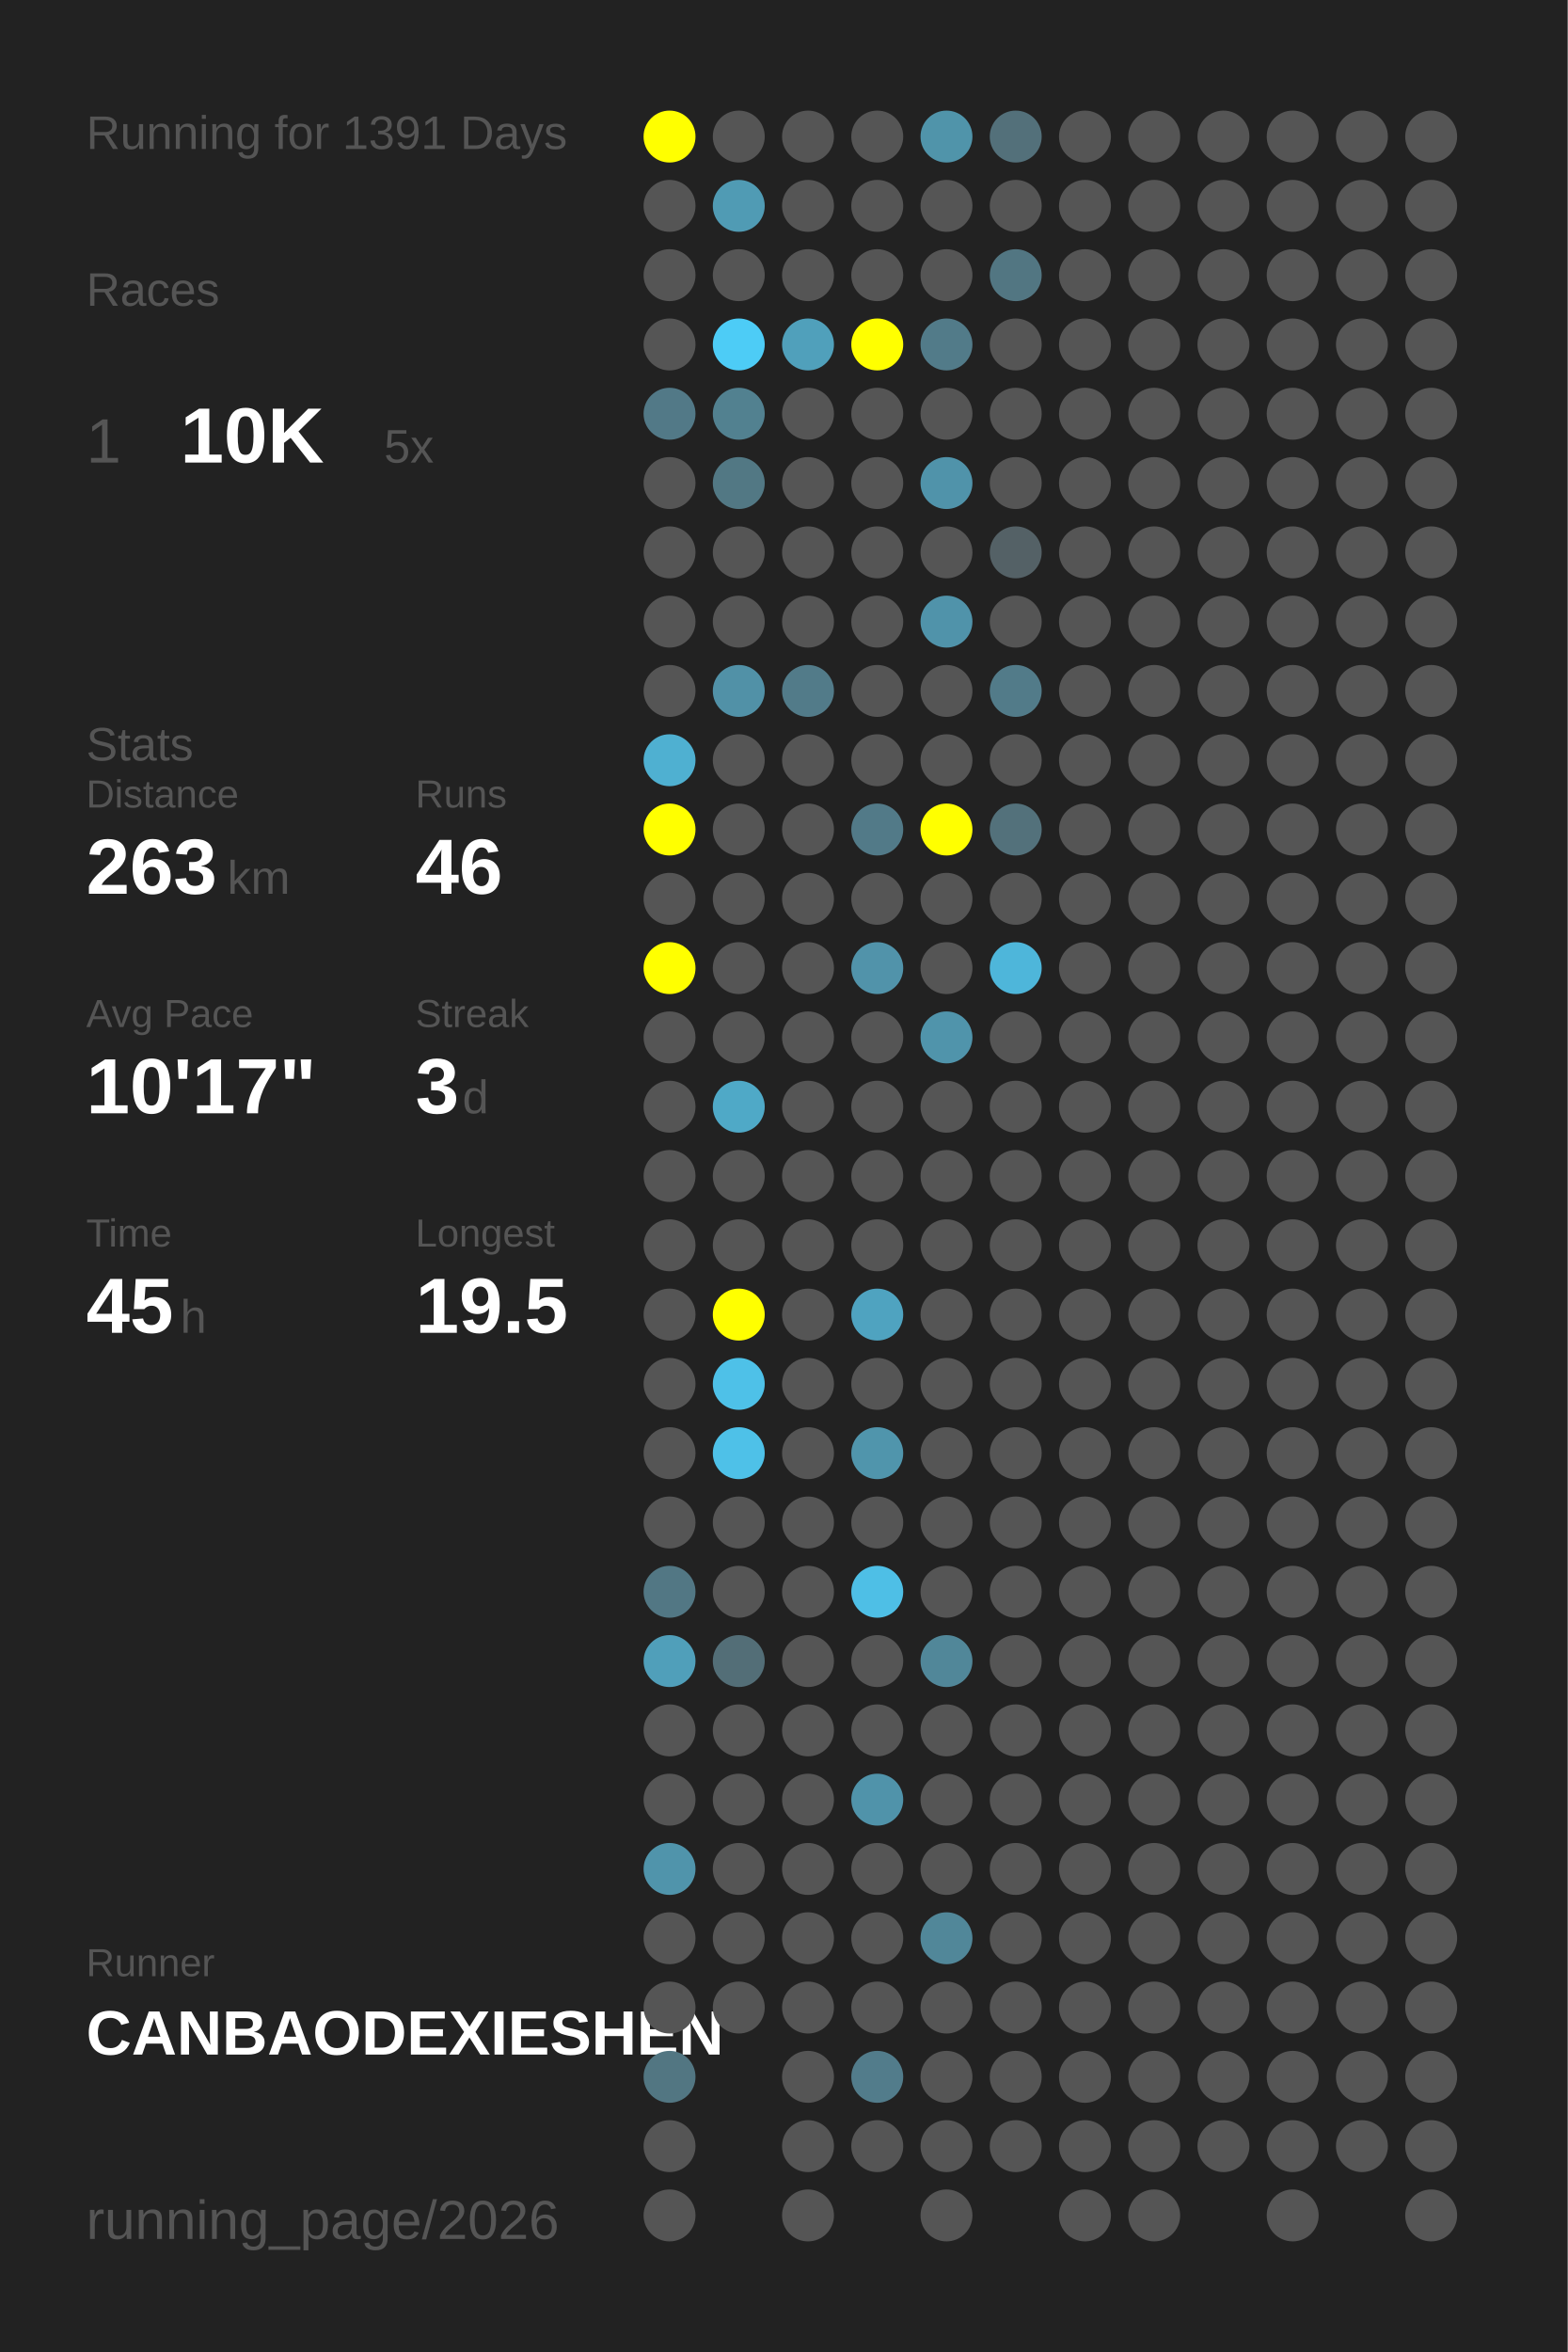
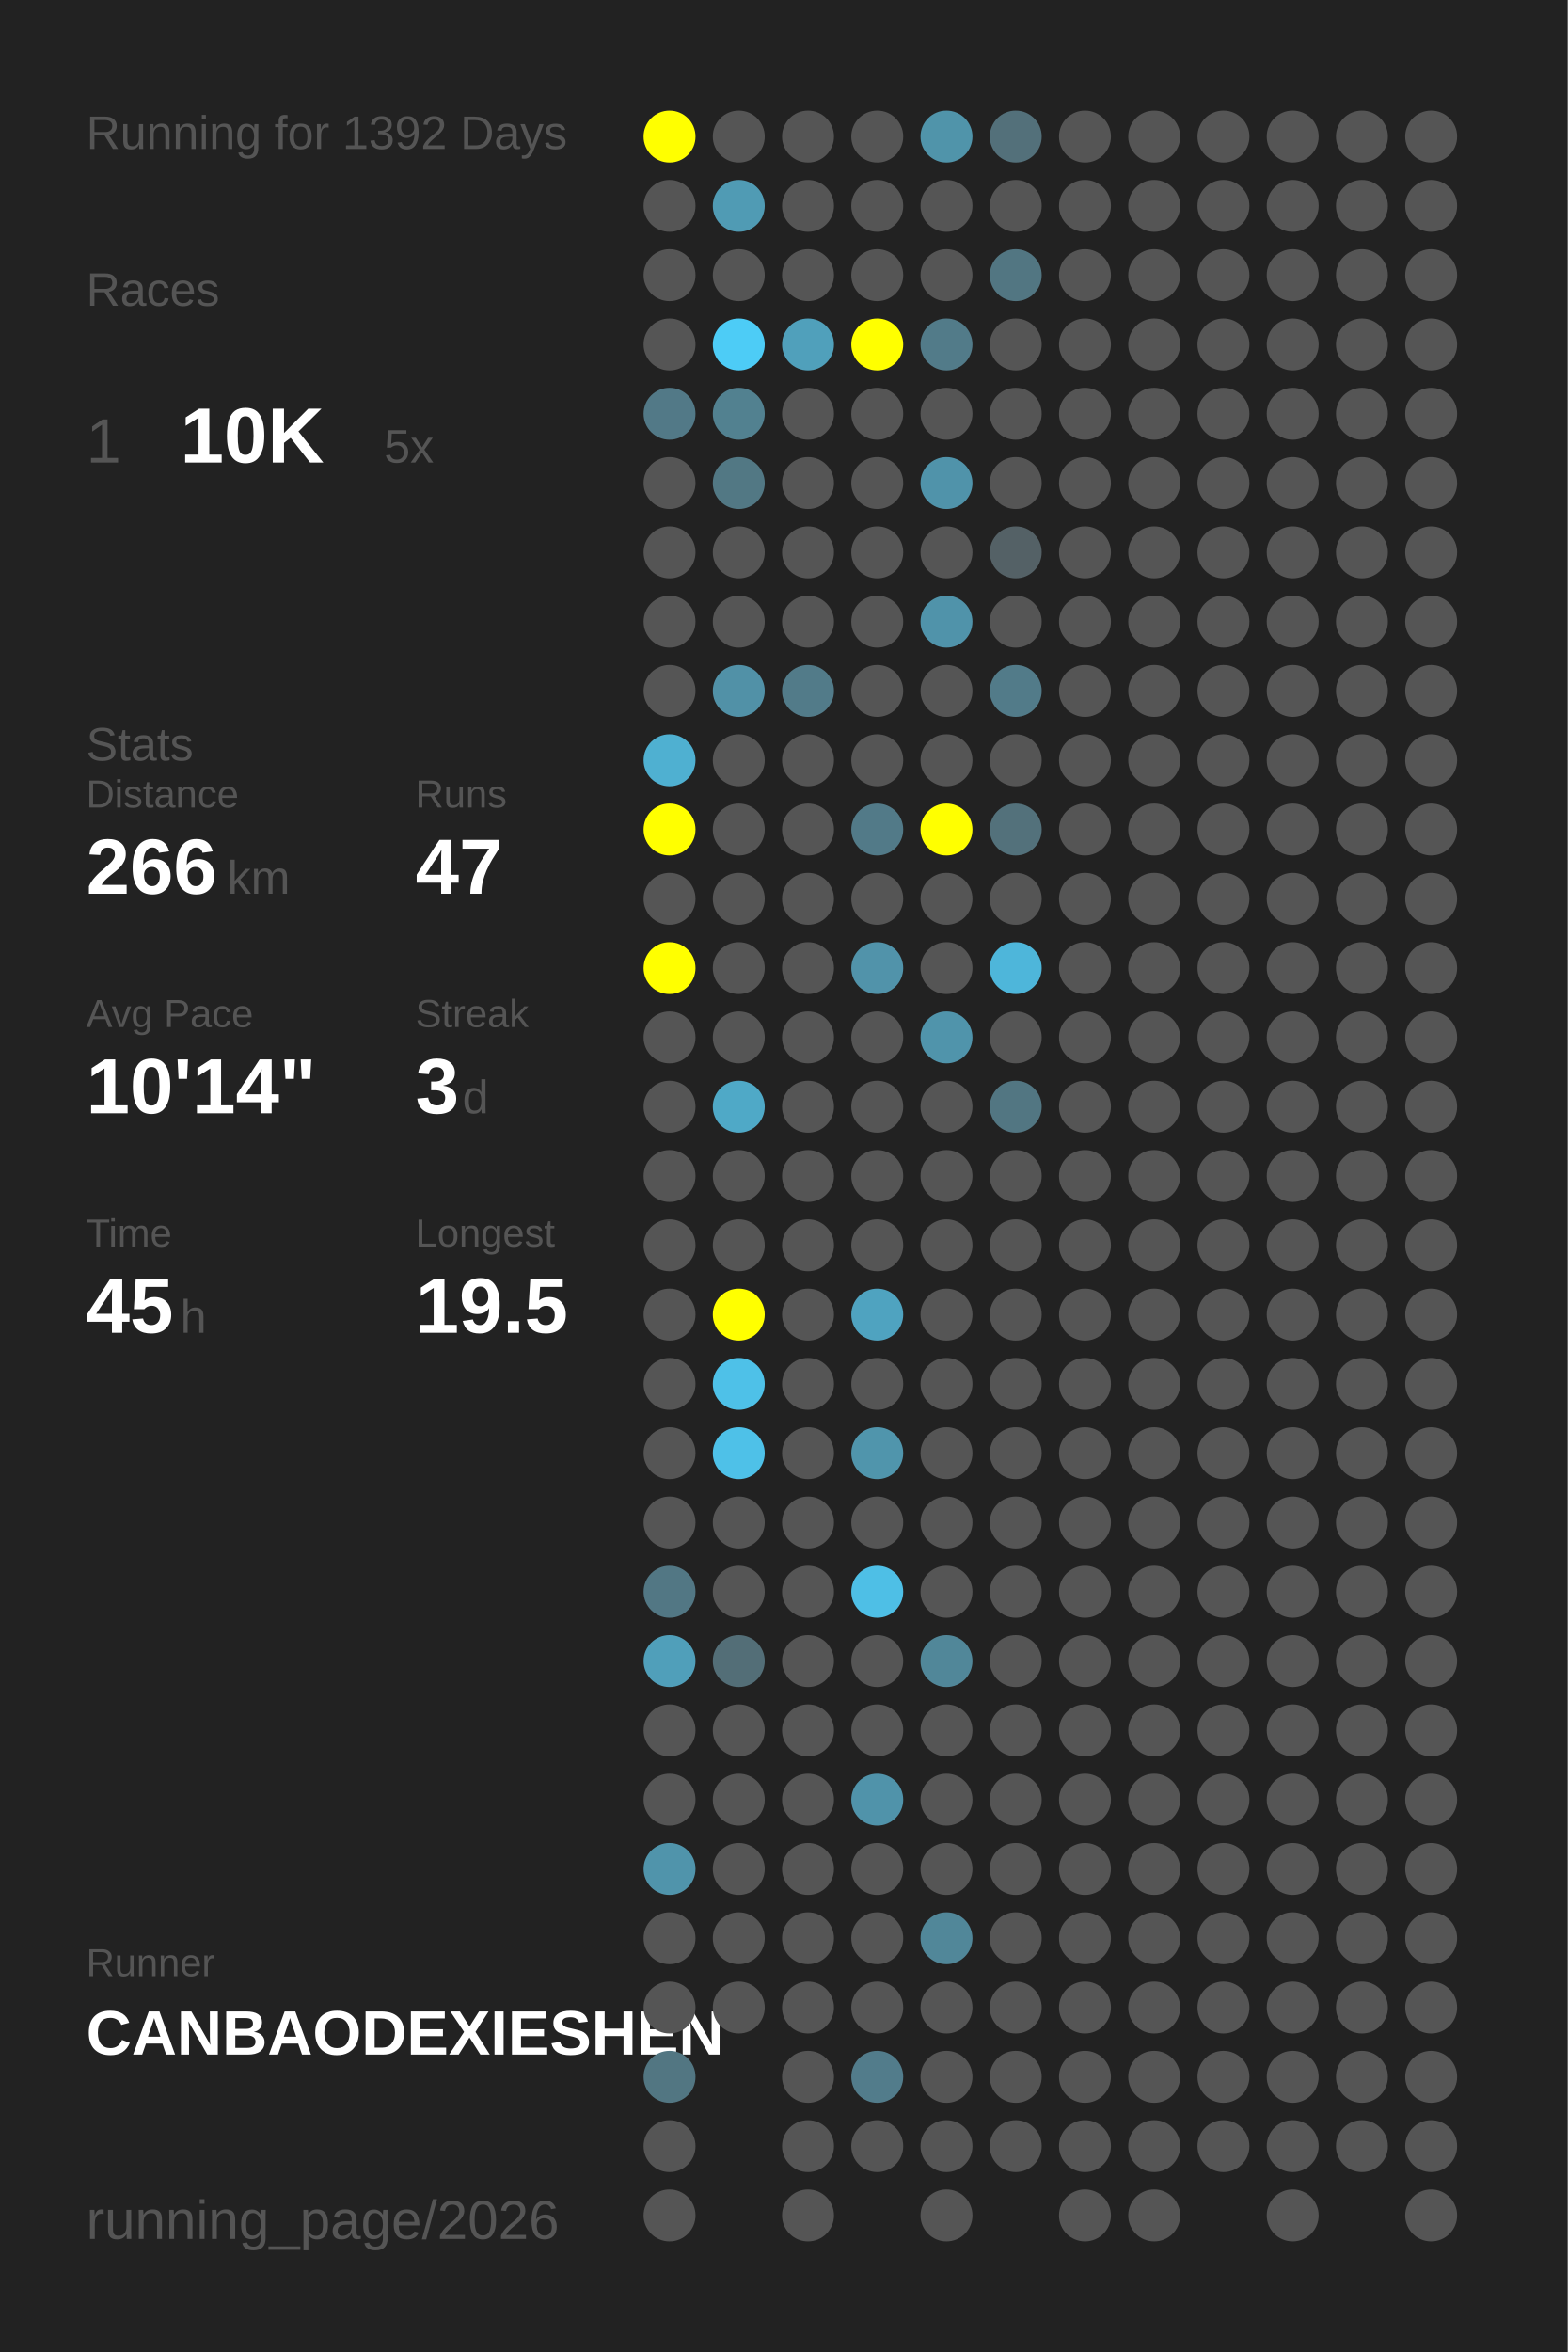
<svg xmlns="http://www.w3.org/2000/svg" baseProfile="full" height="300mm" version="1.1" viewBox="0,0,200,300" width="200mm">
  <defs />
  <rect fill="#222222" height="300" width="200" x="0" y="0" />
-   <text fill="#555555" style="font-size:6px; font-family:Arial;" x="11" y="19">Running for 1391 Days</text>
+   <text fill="#555555" style="font-size:6px; font-family:Arial;" x="11" y="19">Running for 1392 Days</text>
  <text fill="#555555" style="font-size:6px; font-family:Arial;" x="11" y="39">Races</text>
  <text fill="#555555" style="font-size:8px; font-family:Arial;" x="11" y="59">1</text>
  <text fill="#FFFFFF" style="font-size:10px; font-family:Arial; font-weight:bold;" x="23" y="59">10K</text>
  <text fill="#555555" style="font-size:6px; font-family:Arial;" x="49" y="59">5x</text>
  <text fill="#555555" style="font-size:6px; font-family:Arial;" x="11" y="97">Stats</text>
  <text fill="#555555" style="font-size:5px; font-family:Arial;" x="11" y="103">Distance</text>
-   <text fill="#FFFFFF" style="font-size:10px; font-family:Arial; font-weight:bold;" x="11" y="114">263</text>
+   <text fill="#FFFFFF" style="font-size:10px; font-family:Arial; font-weight:bold;" x="11" y="114">266</text>
  <text fill="#555555" style="font-size:6px; font-family:Arial;" x="29" y="114">km</text>
  <text fill="#555555" style="font-size:5px; font-family:Arial;" x="53" y="103">Runs</text>
-   <text fill="#FFFFFF" style="font-size:10px; font-family:Arial; font-weight:bold;" x="53" y="114">46</text>
+   <text fill="#FFFFFF" style="font-size:10px; font-family:Arial; font-weight:bold;" x="53" y="114">47</text>
  <text fill="#555555" style="font-size:5px; font-family:Arial;" x="11" y="131">Avg Pace</text>
-   <text fill="#FFFFFF" style="font-size:10px; font-family:Arial; font-weight:bold;" x="11" y="142">10'17"</text>
+   <text fill="#FFFFFF" style="font-size:10px; font-family:Arial; font-weight:bold;" x="11" y="142">10'14"</text>
  <text fill="#555555" style="font-size:5px; font-family:Arial;" x="53" y="131">Streak</text>
  <text fill="#FFFFFF" style="font-size:10px; font-family:Arial; font-weight:bold;" x="53" y="142">3</text>
  <text fill="#555555" style="font-size:6px; font-family:Arial;" x="59" y="142">d</text>
  <text fill="#555555" style="font-size:5px; font-family:Arial;" x="11" y="159">Time</text>
  <text fill="#FFFFFF" style="font-size:10px; font-family:Arial; font-weight:bold;" x="11" y="170">45</text>
  <text fill="#555555" style="font-size:6px; font-family:Arial;" x="23" y="170">h</text>
  <text fill="#555555" style="font-size:5px; font-family:Arial;" x="53" y="159">Longest</text>
  <text fill="#FFFFFF" style="font-size:10px; font-family:Arial; font-weight:bold;" x="53" y="170">19.5</text>
  <text fill="#555555" style="font-size:5px; font-family:Arial;" x="11" y="252.065">Runner</text>
  <text fill="#FFFFFF" style="font-size:8px; font-family:Arial; font-weight:bold;" x="11" y="262.065">CANBAODEXIESHEN</text>
  <text fill="#555555" style="font-size:7px; font-family:Arial;" x="11" y="285.581">running_page/2026</text>
  <circle cx="85.417" cy="17.419" fill="#FFFF00" r="3.312" />
  <circle cx="85.417" cy="26.258" fill="#555555" r="3.312" />
  <circle cx="85.417" cy="35.097" fill="#555555" r="3.312" />
  <circle cx="85.417" cy="43.935" fill="#555555" r="3.312" />
  <circle cx="85.417" cy="52.774" fill="#527987" r="3.312" />
  <circle cx="85.417" cy="61.613" fill="#555555" r="3.312" />
  <circle cx="85.417" cy="70.452" fill="#555555" r="3.312" />
  <circle cx="85.417" cy="79.29" fill="#555555" r="3.312" />
  <circle cx="85.417" cy="88.129" fill="#555555" r="3.312" />
  <circle cx="85.417" cy="96.968" fill="#4fb0d1" r="3.312" />
  <circle cx="85.417" cy="105.806" fill="#FFFF00" r="3.312" />
  <circle cx="85.417" cy="114.645" fill="#555555" r="3.312" />
  <circle cx="85.417" cy="123.484" fill="#FFFF00" r="3.312" />
  <circle cx="85.417" cy="132.323" fill="#555555" r="3.312" />
  <circle cx="85.417" cy="141.161" fill="#555555" r="3.312" />
  <circle cx="85.417" cy="150" fill="#555555" r="3.312" />
  <circle cx="85.417" cy="158.839" fill="#555555" r="3.312" />
  <circle cx="85.417" cy="167.677" fill="#555555" r="3.312" />
  <circle cx="85.417" cy="176.516" fill="#555555" r="3.312" />
  <circle cx="85.417" cy="185.355" fill="#555555" r="3.312" />
  <circle cx="85.417" cy="194.194" fill="#555555" r="3.312" />
  <circle cx="85.417" cy="203.032" fill="#527784" r="3.312" />
  <circle cx="85.417" cy="211.871" fill="#509fba" r="3.312" />
  <circle cx="85.417" cy="220.71" fill="#555555" r="3.312" />
  <circle cx="85.417" cy="229.548" fill="#555555" r="3.312" />
  <circle cx="85.417" cy="238.387" fill="#5094ab" r="3.312" />
  <circle cx="85.417" cy="247.226" fill="#555555" r="3.312" />
  <circle cx="85.417" cy="256.065" fill="#555555" r="3.312" />
  <circle cx="85.417" cy="264.903" fill="#527682" r="3.312" />
  <circle cx="85.417" cy="273.742" fill="#555555" r="3.312" />
  <circle cx="85.417" cy="282.581" fill="#555555" r="3.312" />
  <circle cx="94.25" cy="17.419" fill="#555555" r="3.312" />
  <circle cx="94.25" cy="26.258" fill="#509bb4" r="3.312" />
  <circle cx="94.25" cy="35.097" fill="#555555" r="3.312" />
  <circle cx="94.25" cy="43.935" fill="#4dccf6" r="3.312" />
  <circle cx="94.25" cy="52.774" fill="#528190" r="3.312" />
  <circle cx="94.25" cy="61.613" fill="#527884" r="3.312" />
  <circle cx="94.25" cy="70.452" fill="#555555" r="3.312" />
  <circle cx="94.25" cy="79.29" fill="#555555" r="3.312" />
  <circle cx="94.25" cy="88.129" fill="#5191a7" r="3.312" />
  <circle cx="94.25" cy="96.968" fill="#555555" r="3.312" />
  <circle cx="94.25" cy="105.806" fill="#555555" r="3.312" />
  <circle cx="94.25" cy="114.645" fill="#555555" r="3.312" />
  <circle cx="94.25" cy="123.484" fill="#555555" r="3.312" />
  <circle cx="94.25" cy="132.323" fill="#555555" r="3.312" />
  <circle cx="94.25" cy="141.161" fill="#4fa9c7" r="3.312" />
  <circle cx="94.25" cy="150" fill="#555555" r="3.312" />
  <circle cx="94.25" cy="158.839" fill="#555555" r="3.312" />
  <circle cx="94.25" cy="167.677" fill="#FFFF00" r="3.312" />
  <circle cx="94.25" cy="176.516" fill="#4ec1e8" r="3.312" />
  <circle cx="94.25" cy="185.355" fill="#4ec1e8" r="3.312" />
  <circle cx="94.25" cy="194.194" fill="#555555" r="3.312" />
  <circle cx="94.25" cy="203.032" fill="#555555" r="3.312" />
  <circle cx="94.25" cy="211.871" fill="#536e77" r="3.312" />
  <circle cx="94.25" cy="220.71" fill="#555555" r="3.312" />
  <circle cx="94.25" cy="229.548" fill="#555555" r="3.312" />
  <circle cx="94.25" cy="238.387" fill="#555555" r="3.312" />
  <circle cx="94.25" cy="247.226" fill="#555555" r="3.312" />
  <circle cx="94.25" cy="256.065" fill="#555555" r="3.312" />
  <circle cx="103.083" cy="17.419" fill="#555555" r="3.312" />
  <circle cx="103.083" cy="26.258" fill="#555555" r="3.312" />
  <circle cx="103.083" cy="35.097" fill="#555555" r="3.312" />
  <circle cx="103.083" cy="43.935" fill="#50a0bb" r="3.312" />
  <circle cx="103.083" cy="52.774" fill="#555555" r="3.312" />
  <circle cx="103.083" cy="61.613" fill="#555555" r="3.312" />
  <circle cx="103.083" cy="70.452" fill="#555555" r="3.312" />
  <circle cx="103.083" cy="79.29" fill="#555555" r="3.312" />
  <circle cx="103.083" cy="88.129" fill="#527b89" r="3.312" />
  <circle cx="103.083" cy="96.968" fill="#555555" r="3.312" />
  <circle cx="103.083" cy="105.806" fill="#555555" r="3.312" />
  <circle cx="103.083" cy="114.645" fill="#555555" r="3.312" />
  <circle cx="103.083" cy="123.484" fill="#555555" r="3.312" />
  <circle cx="103.083" cy="132.323" fill="#555555" r="3.312" />
  <circle cx="103.083" cy="141.161" fill="#555555" r="3.312" />
  <circle cx="103.083" cy="150" fill="#555555" r="3.312" />
  <circle cx="103.083" cy="158.839" fill="#555555" r="3.312" />
  <circle cx="103.083" cy="167.677" fill="#555555" r="3.312" />
  <circle cx="103.083" cy="176.516" fill="#555555" r="3.312" />
  <circle cx="103.083" cy="185.355" fill="#555555" r="3.312" />
  <circle cx="103.083" cy="194.194" fill="#555555" r="3.312" />
  <circle cx="103.083" cy="203.032" fill="#555555" r="3.312" />
  <circle cx="103.083" cy="211.871" fill="#555555" r="3.312" />
  <circle cx="103.083" cy="220.71" fill="#555555" r="3.312" />
  <circle cx="103.083" cy="229.548" fill="#555555" r="3.312" />
  <circle cx="103.083" cy="238.387" fill="#555555" r="3.312" />
  <circle cx="103.083" cy="247.226" fill="#555555" r="3.312" />
  <circle cx="103.083" cy="256.065" fill="#555555" r="3.312" />
  <circle cx="103.083" cy="264.903" fill="#555555" r="3.312" />
  <circle cx="103.083" cy="273.742" fill="#555555" r="3.312" />
  <circle cx="103.083" cy="282.581" fill="#555555" r="3.312" />
  <circle cx="111.917" cy="17.419" fill="#555555" r="3.312" />
  <circle cx="111.917" cy="26.258" fill="#555555" r="3.312" />
  <circle cx="111.917" cy="35.097" fill="#555555" r="3.312" />
  <circle cx="111.917" cy="43.935" fill="#FFFF00" r="3.312" />
  <circle cx="111.917" cy="52.774" fill="#555555" r="3.312" />
  <circle cx="111.917" cy="61.613" fill="#555555" r="3.312" />
  <circle cx="111.917" cy="70.452" fill="#555555" r="3.312" />
  <circle cx="111.917" cy="79.29" fill="#555555" r="3.312" />
  <circle cx="111.917" cy="88.129" fill="#555555" r="3.312" />
  <circle cx="111.917" cy="96.968" fill="#555555" r="3.312" />
  <circle cx="111.917" cy="105.806" fill="#527a88" r="3.312" />
  <circle cx="111.917" cy="114.645" fill="#555555" r="3.312" />
  <circle cx="111.917" cy="123.484" fill="#5193aa" r="3.312" />
  <circle cx="111.917" cy="132.323" fill="#555555" r="3.312" />
  <circle cx="111.917" cy="141.161" fill="#555555" r="3.312" />
  <circle cx="111.917" cy="150" fill="#555555" r="3.312" />
  <circle cx="111.917" cy="158.839" fill="#555555" r="3.312" />
  <circle cx="111.917" cy="167.677" fill="#4fa3c0" r="3.312" />
  <circle cx="111.917" cy="176.516" fill="#555555" r="3.312" />
  <circle cx="111.917" cy="185.355" fill="#5095ac" r="3.312" />
  <circle cx="111.917" cy="194.194" fill="#555555" r="3.312" />
  <circle cx="111.917" cy="203.032" fill="#4ebfe6" r="3.312" />
  <circle cx="111.917" cy="211.871" fill="#555555" r="3.312" />
  <circle cx="111.917" cy="220.71" fill="#555555" r="3.312" />
  <circle cx="111.917" cy="229.548" fill="#5093aa" r="3.312" />
  <circle cx="111.917" cy="238.387" fill="#555555" r="3.312" />
  <circle cx="111.917" cy="247.226" fill="#555555" r="3.312" />
  <circle cx="111.917" cy="256.065" fill="#555555" r="3.312" />
  <circle cx="111.917" cy="264.903" fill="#527c8b" r="3.312" />
  <circle cx="111.917" cy="273.742" fill="#555555" r="3.312" />
  <circle cx="120.75" cy="17.419" fill="#5094aa" r="3.312" />
  <circle cx="120.75" cy="26.258" fill="#555555" r="3.312" />
  <circle cx="120.75" cy="35.097" fill="#555555" r="3.312" />
  <circle cx="120.75" cy="43.935" fill="#527b89" r="3.312" />
  <circle cx="120.75" cy="52.774" fill="#555555" r="3.312" />
  <circle cx="120.75" cy="61.613" fill="#5093aa" r="3.312" />
  <circle cx="120.75" cy="70.452" fill="#555555" r="3.312" />
  <circle cx="120.75" cy="79.29" fill="#5093aa" r="3.312" />
  <circle cx="120.75" cy="88.129" fill="#555555" r="3.312" />
  <circle cx="120.75" cy="96.968" fill="#555555" r="3.312" />
  <circle cx="120.75" cy="105.806" fill="#FFFF00" r="3.312" />
  <circle cx="120.75" cy="114.645" fill="#555555" r="3.312" />
  <circle cx="120.75" cy="123.484" fill="#555555" r="3.312" />
  <circle cx="120.75" cy="132.323" fill="#5094ab" r="3.312" />
  <circle cx="120.75" cy="141.161" fill="#555555" r="3.312" />
  <circle cx="120.75" cy="150" fill="#555555" r="3.312" />
  <circle cx="120.75" cy="158.839" fill="#555555" r="3.312" />
  <circle cx="120.75" cy="167.677" fill="#555555" r="3.312" />
  <circle cx="120.75" cy="176.516" fill="#555555" r="3.312" />
  <circle cx="120.75" cy="185.355" fill="#555555" r="3.312" />
  <circle cx="120.75" cy="194.194" fill="#555555" r="3.312" />
  <circle cx="120.75" cy="203.032" fill="#555555" r="3.312" />
  <circle cx="120.75" cy="211.871" fill="#518799" r="3.312" />
  <circle cx="120.75" cy="220.71" fill="#555555" r="3.312" />
  <circle cx="120.75" cy="229.548" fill="#555555" r="3.312" />
  <circle cx="120.75" cy="238.387" fill="#555555" r="3.312" />
  <circle cx="120.75" cy="247.226" fill="#518799" r="3.312" />
  <circle cx="120.75" cy="256.065" fill="#555555" r="3.312" />
  <circle cx="120.75" cy="264.903" fill="#555555" r="3.312" />
  <circle cx="120.75" cy="273.742" fill="#555555" r="3.312" />
  <circle cx="120.75" cy="282.581" fill="#555555" r="3.312" />
  <circle cx="129.583" cy="17.419" fill="#53707a" r="3.312" />
  <circle cx="129.583" cy="26.258" fill="#555555" r="3.312" />
  <circle cx="129.583" cy="35.097" fill="#527682" r="3.312" />
  <circle cx="129.583" cy="43.935" fill="#555555" r="3.312" />
  <circle cx="129.583" cy="52.774" fill="#555555" r="3.312" />
  <circle cx="129.583" cy="61.613" fill="#555555" r="3.312" />
  <circle cx="129.583" cy="70.452" fill="#546166" r="3.312" />
  <circle cx="129.583" cy="79.29" fill="#555555" r="3.312" />
  <circle cx="129.583" cy="88.129" fill="#527b89" r="3.312" />
  <circle cx="129.583" cy="96.968" fill="#555555" r="3.312" />
  <circle cx="129.583" cy="105.806" fill="#53717b" r="3.312" />
  <circle cx="129.583" cy="114.645" fill="#555555" r="3.312" />
  <circle cx="129.583" cy="123.484" fill="#4eb6da" r="3.312" />
  <circle cx="129.583" cy="132.323" fill="#555555" r="3.312" />
-   <circle cx="129.583" cy="141.161" fill="#555555" r="3.312" />
+   <circle cx="129.583" cy="141.161" fill="#527682" r="3.312" />
  <circle cx="129.583" cy="150" fill="#555555" r="3.312" />
  <circle cx="129.583" cy="158.839" fill="#555555" r="3.312" />
  <circle cx="129.583" cy="167.677" fill="#555555" r="3.312" />
  <circle cx="129.583" cy="176.516" fill="#555555" r="3.312" />
  <circle cx="129.583" cy="185.355" fill="#555555" r="3.312" />
  <circle cx="129.583" cy="194.194" fill="#555555" r="3.312" />
  <circle cx="129.583" cy="203.032" fill="#555555" r="3.312" />
  <circle cx="129.583" cy="211.871" fill="#555555" r="3.312" />
  <circle cx="129.583" cy="220.71" fill="#555555" r="3.312" />
  <circle cx="129.583" cy="229.548" fill="#555555" r="3.312" />
  <circle cx="129.583" cy="238.387" fill="#555555" r="3.312" />
  <circle cx="129.583" cy="247.226" fill="#555555" r="3.312" />
  <circle cx="129.583" cy="256.065" fill="#555555" r="3.312" />
  <circle cx="129.583" cy="264.903" fill="#555555" r="3.312" />
  <circle cx="129.583" cy="273.742" fill="#555555" r="3.312" />
  <circle cx="138.417" cy="17.419" fill="#555555" r="3.312" />
  <circle cx="138.417" cy="26.258" fill="#555555" r="3.312" />
  <circle cx="138.417" cy="35.097" fill="#555555" r="3.312" />
  <circle cx="138.417" cy="43.935" fill="#555555" r="3.312" />
  <circle cx="138.417" cy="52.774" fill="#555555" r="3.312" />
  <circle cx="138.417" cy="61.613" fill="#555555" r="3.312" />
  <circle cx="138.417" cy="70.452" fill="#555555" r="3.312" />
  <circle cx="138.417" cy="79.29" fill="#555555" r="3.312" />
  <circle cx="138.417" cy="88.129" fill="#555555" r="3.312" />
  <circle cx="138.417" cy="96.968" fill="#555555" r="3.312" />
  <circle cx="138.417" cy="105.806" fill="#555555" r="3.312" />
  <circle cx="138.417" cy="114.645" fill="#555555" r="3.312" />
  <circle cx="138.417" cy="123.484" fill="#555555" r="3.312" />
  <circle cx="138.417" cy="132.323" fill="#555555" r="3.312" />
  <circle cx="138.417" cy="141.161" fill="#555555" r="3.312" />
  <circle cx="138.417" cy="150" fill="#555555" r="3.312" />
  <circle cx="138.417" cy="158.839" fill="#555555" r="3.312" />
  <circle cx="138.417" cy="167.677" fill="#555555" r="3.312" />
  <circle cx="138.417" cy="176.516" fill="#555555" r="3.312" />
  <circle cx="138.417" cy="185.355" fill="#555555" r="3.312" />
  <circle cx="138.417" cy="194.194" fill="#555555" r="3.312" />
  <circle cx="138.417" cy="203.032" fill="#555555" r="3.312" />
  <circle cx="138.417" cy="211.871" fill="#555555" r="3.312" />
  <circle cx="138.417" cy="220.71" fill="#555555" r="3.312" />
  <circle cx="138.417" cy="229.548" fill="#555555" r="3.312" />
  <circle cx="138.417" cy="238.387" fill="#555555" r="3.312" />
  <circle cx="138.417" cy="247.226" fill="#555555" r="3.312" />
  <circle cx="138.417" cy="256.065" fill="#555555" r="3.312" />
  <circle cx="138.417" cy="264.903" fill="#555555" r="3.312" />
  <circle cx="138.417" cy="273.742" fill="#555555" r="3.312" />
  <circle cx="138.417" cy="282.581" fill="#555555" r="3.312" />
  <circle cx="147.25" cy="17.419" fill="#555555" r="3.312" />
  <circle cx="147.25" cy="26.258" fill="#555555" r="3.312" />
  <circle cx="147.25" cy="35.097" fill="#555555" r="3.312" />
  <circle cx="147.25" cy="43.935" fill="#555555" r="3.312" />
  <circle cx="147.25" cy="52.774" fill="#555555" r="3.312" />
  <circle cx="147.25" cy="61.613" fill="#555555" r="3.312" />
  <circle cx="147.25" cy="70.452" fill="#555555" r="3.312" />
  <circle cx="147.25" cy="79.29" fill="#555555" r="3.312" />
  <circle cx="147.25" cy="88.129" fill="#555555" r="3.312" />
  <circle cx="147.25" cy="96.968" fill="#555555" r="3.312" />
  <circle cx="147.25" cy="105.806" fill="#555555" r="3.312" />
  <circle cx="147.25" cy="114.645" fill="#555555" r="3.312" />
  <circle cx="147.25" cy="123.484" fill="#555555" r="3.312" />
  <circle cx="147.25" cy="132.323" fill="#555555" r="3.312" />
  <circle cx="147.25" cy="141.161" fill="#555555" r="3.312" />
  <circle cx="147.25" cy="150" fill="#555555" r="3.312" />
  <circle cx="147.25" cy="158.839" fill="#555555" r="3.312" />
  <circle cx="147.25" cy="167.677" fill="#555555" r="3.312" />
  <circle cx="147.25" cy="176.516" fill="#555555" r="3.312" />
  <circle cx="147.25" cy="185.355" fill="#555555" r="3.312" />
  <circle cx="147.25" cy="194.194" fill="#555555" r="3.312" />
  <circle cx="147.25" cy="203.032" fill="#555555" r="3.312" />
  <circle cx="147.25" cy="211.871" fill="#555555" r="3.312" />
  <circle cx="147.25" cy="220.71" fill="#555555" r="3.312" />
  <circle cx="147.25" cy="229.548" fill="#555555" r="3.312" />
  <circle cx="147.25" cy="238.387" fill="#555555" r="3.312" />
  <circle cx="147.25" cy="247.226" fill="#555555" r="3.312" />
  <circle cx="147.25" cy="256.065" fill="#555555" r="3.312" />
  <circle cx="147.25" cy="264.903" fill="#555555" r="3.312" />
  <circle cx="147.25" cy="273.742" fill="#555555" r="3.312" />
  <circle cx="147.25" cy="282.581" fill="#555555" r="3.312" />
  <circle cx="156.083" cy="17.419" fill="#555555" r="3.312" />
  <circle cx="156.083" cy="26.258" fill="#555555" r="3.312" />
  <circle cx="156.083" cy="35.097" fill="#555555" r="3.312" />
  <circle cx="156.083" cy="43.935" fill="#555555" r="3.312" />
  <circle cx="156.083" cy="52.774" fill="#555555" r="3.312" />
  <circle cx="156.083" cy="61.613" fill="#555555" r="3.312" />
  <circle cx="156.083" cy="70.452" fill="#555555" r="3.312" />
  <circle cx="156.083" cy="79.29" fill="#555555" r="3.312" />
  <circle cx="156.083" cy="88.129" fill="#555555" r="3.312" />
  <circle cx="156.083" cy="96.968" fill="#555555" r="3.312" />
  <circle cx="156.083" cy="105.806" fill="#555555" r="3.312" />
  <circle cx="156.083" cy="114.645" fill="#555555" r="3.312" />
  <circle cx="156.083" cy="123.484" fill="#555555" r="3.312" />
  <circle cx="156.083" cy="132.323" fill="#555555" r="3.312" />
  <circle cx="156.083" cy="141.161" fill="#555555" r="3.312" />
  <circle cx="156.083" cy="150" fill="#555555" r="3.312" />
  <circle cx="156.083" cy="158.839" fill="#555555" r="3.312" />
  <circle cx="156.083" cy="167.677" fill="#555555" r="3.312" />
  <circle cx="156.083" cy="176.516" fill="#555555" r="3.312" />
  <circle cx="156.083" cy="185.355" fill="#555555" r="3.312" />
  <circle cx="156.083" cy="194.194" fill="#555555" r="3.312" />
  <circle cx="156.083" cy="203.032" fill="#555555" r="3.312" />
  <circle cx="156.083" cy="211.871" fill="#555555" r="3.312" />
  <circle cx="156.083" cy="220.71" fill="#555555" r="3.312" />
  <circle cx="156.083" cy="229.548" fill="#555555" r="3.312" />
  <circle cx="156.083" cy="238.387" fill="#555555" r="3.312" />
  <circle cx="156.083" cy="247.226" fill="#555555" r="3.312" />
  <circle cx="156.083" cy="256.065" fill="#555555" r="3.312" />
  <circle cx="156.083" cy="264.903" fill="#555555" r="3.312" />
  <circle cx="156.083" cy="273.742" fill="#555555" r="3.312" />
  <circle cx="164.917" cy="17.419" fill="#555555" r="3.312" />
  <circle cx="164.917" cy="26.258" fill="#555555" r="3.312" />
  <circle cx="164.917" cy="35.097" fill="#555555" r="3.312" />
  <circle cx="164.917" cy="43.935" fill="#555555" r="3.312" />
  <circle cx="164.917" cy="52.774" fill="#555555" r="3.312" />
  <circle cx="164.917" cy="61.613" fill="#555555" r="3.312" />
  <circle cx="164.917" cy="70.452" fill="#555555" r="3.312" />
  <circle cx="164.917" cy="79.29" fill="#555555" r="3.312" />
  <circle cx="164.917" cy="88.129" fill="#555555" r="3.312" />
  <circle cx="164.917" cy="96.968" fill="#555555" r="3.312" />
  <circle cx="164.917" cy="105.806" fill="#555555" r="3.312" />
  <circle cx="164.917" cy="114.645" fill="#555555" r="3.312" />
  <circle cx="164.917" cy="123.484" fill="#555555" r="3.312" />
  <circle cx="164.917" cy="132.323" fill="#555555" r="3.312" />
  <circle cx="164.917" cy="141.161" fill="#555555" r="3.312" />
  <circle cx="164.917" cy="150" fill="#555555" r="3.312" />
  <circle cx="164.917" cy="158.839" fill="#555555" r="3.312" />
  <circle cx="164.917" cy="167.677" fill="#555555" r="3.312" />
  <circle cx="164.917" cy="176.516" fill="#555555" r="3.312" />
  <circle cx="164.917" cy="185.355" fill="#555555" r="3.312" />
  <circle cx="164.917" cy="194.194" fill="#555555" r="3.312" />
  <circle cx="164.917" cy="203.032" fill="#555555" r="3.312" />
  <circle cx="164.917" cy="211.871" fill="#555555" r="3.312" />
  <circle cx="164.917" cy="220.71" fill="#555555" r="3.312" />
  <circle cx="164.917" cy="229.548" fill="#555555" r="3.312" />
  <circle cx="164.917" cy="238.387" fill="#555555" r="3.312" />
  <circle cx="164.917" cy="247.226" fill="#555555" r="3.312" />
  <circle cx="164.917" cy="256.065" fill="#555555" r="3.312" />
  <circle cx="164.917" cy="264.903" fill="#555555" r="3.312" />
  <circle cx="164.917" cy="273.742" fill="#555555" r="3.312" />
  <circle cx="164.917" cy="282.581" fill="#555555" r="3.312" />
  <circle cx="173.75" cy="17.419" fill="#555555" r="3.312" />
  <circle cx="173.75" cy="26.258" fill="#555555" r="3.312" />
  <circle cx="173.75" cy="35.097" fill="#555555" r="3.312" />
  <circle cx="173.75" cy="43.935" fill="#555555" r="3.312" />
  <circle cx="173.75" cy="52.774" fill="#555555" r="3.312" />
  <circle cx="173.75" cy="61.613" fill="#555555" r="3.312" />
  <circle cx="173.75" cy="70.452" fill="#555555" r="3.312" />
  <circle cx="173.75" cy="79.29" fill="#555555" r="3.312" />
  <circle cx="173.75" cy="88.129" fill="#555555" r="3.312" />
  <circle cx="173.75" cy="96.968" fill="#555555" r="3.312" />
  <circle cx="173.75" cy="105.806" fill="#555555" r="3.312" />
  <circle cx="173.75" cy="114.645" fill="#555555" r="3.312" />
  <circle cx="173.75" cy="123.484" fill="#555555" r="3.312" />
  <circle cx="173.75" cy="132.323" fill="#555555" r="3.312" />
  <circle cx="173.75" cy="141.161" fill="#555555" r="3.312" />
  <circle cx="173.75" cy="150" fill="#555555" r="3.312" />
  <circle cx="173.75" cy="158.839" fill="#555555" r="3.312" />
  <circle cx="173.75" cy="167.677" fill="#555555" r="3.312" />
  <circle cx="173.75" cy="176.516" fill="#555555" r="3.312" />
  <circle cx="173.75" cy="185.355" fill="#555555" r="3.312" />
  <circle cx="173.75" cy="194.194" fill="#555555" r="3.312" />
  <circle cx="173.75" cy="203.032" fill="#555555" r="3.312" />
  <circle cx="173.75" cy="211.871" fill="#555555" r="3.312" />
  <circle cx="173.75" cy="220.71" fill="#555555" r="3.312" />
  <circle cx="173.75" cy="229.548" fill="#555555" r="3.312" />
  <circle cx="173.75" cy="238.387" fill="#555555" r="3.312" />
  <circle cx="173.75" cy="247.226" fill="#555555" r="3.312" />
  <circle cx="173.75" cy="256.065" fill="#555555" r="3.312" />
  <circle cx="173.75" cy="264.903" fill="#555555" r="3.312" />
  <circle cx="173.75" cy="273.742" fill="#555555" r="3.312" />
  <circle cx="182.583" cy="17.419" fill="#555555" r="3.312" />
  <circle cx="182.583" cy="26.258" fill="#555555" r="3.312" />
  <circle cx="182.583" cy="35.097" fill="#555555" r="3.312" />
  <circle cx="182.583" cy="43.935" fill="#555555" r="3.312" />
  <circle cx="182.583" cy="52.774" fill="#555555" r="3.312" />
  <circle cx="182.583" cy="61.613" fill="#555555" r="3.312" />
  <circle cx="182.583" cy="70.452" fill="#555555" r="3.312" />
  <circle cx="182.583" cy="79.29" fill="#555555" r="3.312" />
  <circle cx="182.583" cy="88.129" fill="#555555" r="3.312" />
  <circle cx="182.583" cy="96.968" fill="#555555" r="3.312" />
  <circle cx="182.583" cy="105.806" fill="#555555" r="3.312" />
  <circle cx="182.583" cy="114.645" fill="#555555" r="3.312" />
  <circle cx="182.583" cy="123.484" fill="#555555" r="3.312" />
  <circle cx="182.583" cy="132.323" fill="#555555" r="3.312" />
  <circle cx="182.583" cy="141.161" fill="#555555" r="3.312" />
  <circle cx="182.583" cy="150" fill="#555555" r="3.312" />
  <circle cx="182.583" cy="158.839" fill="#555555" r="3.312" />
  <circle cx="182.583" cy="167.677" fill="#555555" r="3.312" />
  <circle cx="182.583" cy="176.516" fill="#555555" r="3.312" />
  <circle cx="182.583" cy="185.355" fill="#555555" r="3.312" />
  <circle cx="182.583" cy="194.194" fill="#555555" r="3.312" />
  <circle cx="182.583" cy="203.032" fill="#555555" r="3.312" />
  <circle cx="182.583" cy="211.871" fill="#555555" r="3.312" />
  <circle cx="182.583" cy="220.71" fill="#555555" r="3.312" />
  <circle cx="182.583" cy="229.548" fill="#555555" r="3.312" />
  <circle cx="182.583" cy="238.387" fill="#555555" r="3.312" />
  <circle cx="182.583" cy="247.226" fill="#555555" r="3.312" />
  <circle cx="182.583" cy="256.065" fill="#555555" r="3.312" />
  <circle cx="182.583" cy="264.903" fill="#555555" r="3.312" />
  <circle cx="182.583" cy="273.742" fill="#555555" r="3.312" />
  <circle cx="182.583" cy="282.581" fill="#555555" r="3.312" />
</svg>
